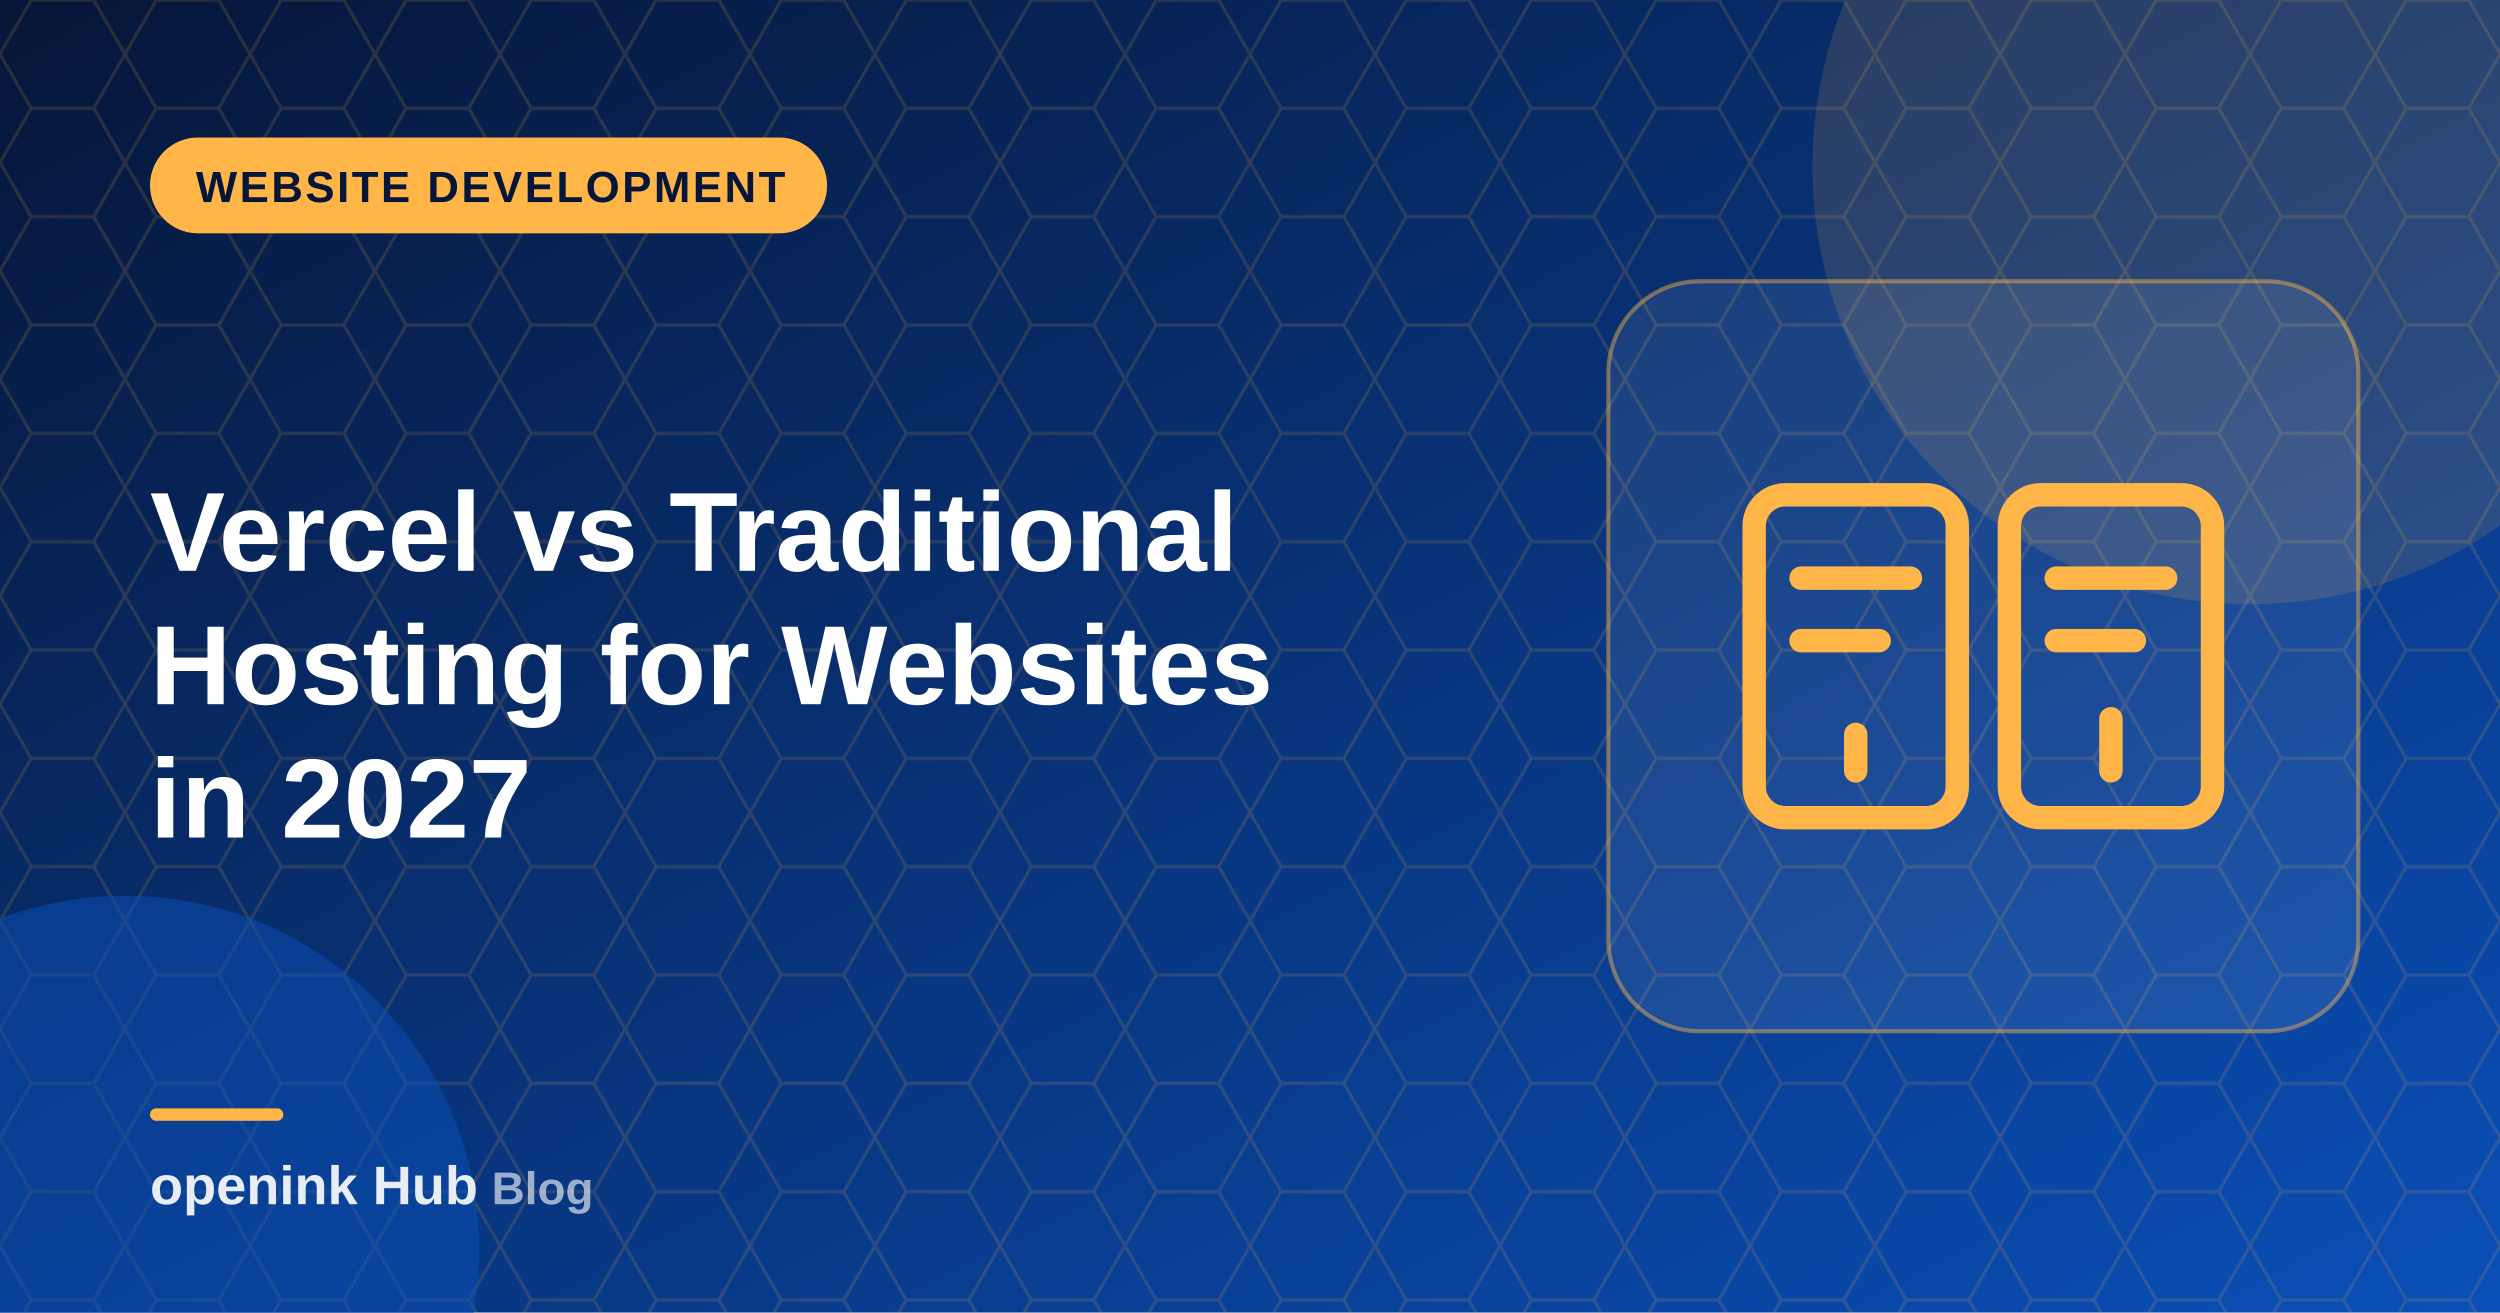
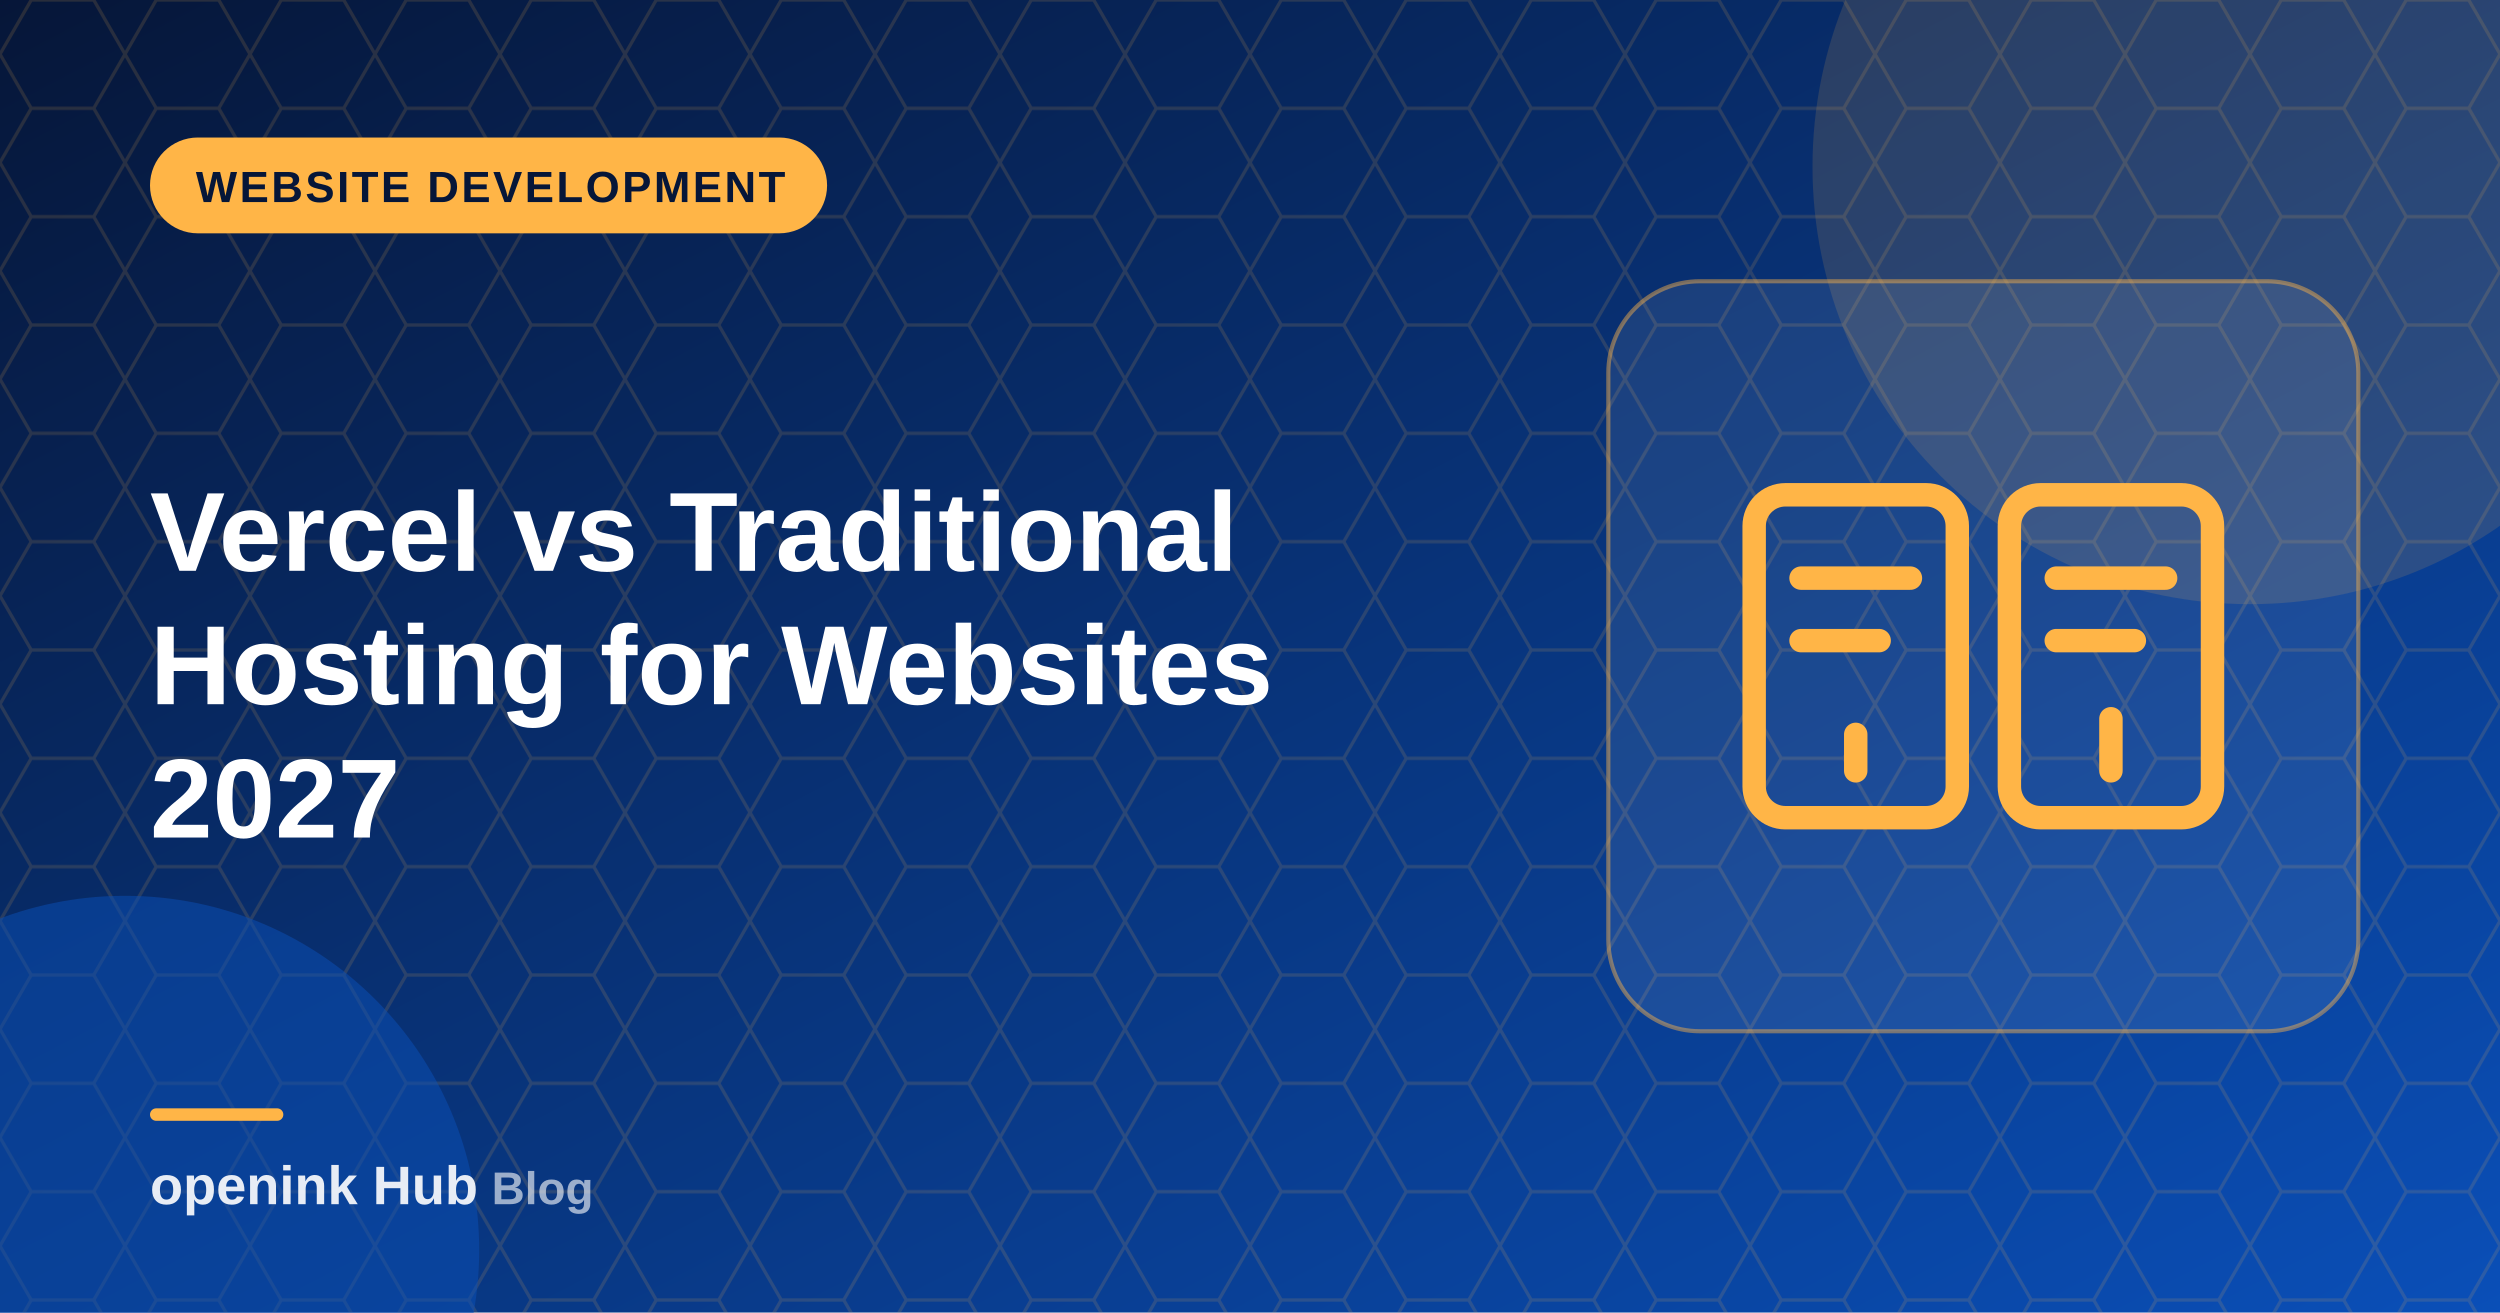
- <svg xmlns="http://www.w3.org/2000/svg" width="1200" height="630" viewBox="0 0 1200 630" role="img" aria-label="Vercel vs Traditional Hosting for Websites in 2027">
+ <svg xmlns="http://www.w3.org/2000/svg" width="1200" height="630" viewBox="0 0 1200 630" role="img" aria-label="Vercel vs Traditional Hosting for Websites 2027">
  <defs>
    <linearGradient id="g" x1="0" y1="0" x2="1" y2="1">
      <stop offset="0" stop-color="#061638" />
      <stop offset="1" stop-color="#0a4fb8" />
    </linearGradient>
    <pattern id="p" width="60" height="52" patternUnits="userSpaceOnUse">
      <path d="M15 0h30l15 26-15 26H15L0 26Z" fill="none" stroke="#ffb547" stroke-width="1.6" />
    </pattern>
    <style>.ic{fill:none;stroke:#ffb547;stroke-width:9;stroke-linecap:round;stroke-linejoin:round}.ic .f{fill:#ffb547;stroke:none}</style>
  </defs>
  <rect width="1200" height="630" fill="url(#g)" />
  <rect width="1200" height="630" fill="url(#p)" opacity=".14" />
  <circle cx="1080" cy="80" r="210" fill="#ffb547" opacity=".14" />
  <circle cx="60" cy="600" r="170" fill="#0a4fb8" opacity=".5" />
  <rect x="772" y="135" width="360" height="360" rx="44" fill="#fff" fill-opacity=".08" stroke="#ffb547" stroke-opacity=".45" stroke-width="2" />
  <g class="ic" transform="translate(827 190) scale(1.25)">
    <rect x="12" y="38" width="78" height="124" rx="12" />
    <rect x="110" y="38" width="78" height="124" rx="12" />
    <path d="M30 70h42M30 94h30M128 70h42M128 94h30M51 130v14M149 124v20" />
  </g>
  <rect x="72" y="66" width="325" height="46" rx="23" fill="#ffb547" />
  <text x="94" y="97" fill="#061638" font-family="Segoe UI,Arial,sans-serif" font-size="21" font-weight="700" letter-spacing="1.2">WEBSITE DEVELOPMENT</text>
  <text x="72" y="274" fill="#fff" font-family="Segoe UI,Arial,sans-serif" font-size="54" font-weight="800">Vercel vs Traditional</text>
  <text x="72" y="338" fill="#fff" font-family="Segoe UI,Arial,sans-serif" font-size="54" font-weight="800">Hosting for Websites</text>
-   <text x="72" y="402" fill="#fff" font-family="Segoe UI,Arial,sans-serif" font-size="54" font-weight="800">in 2027</text>
+   <text x="72" y="402" fill="#fff" font-family="Segoe UI,Arial,sans-serif" font-size="54" font-weight="800">2027</text>
  <rect x="72" y="532" width="64" height="6" rx="3" fill="#ffb547" />
  <text x="72" y="578" fill="#fff" fill-opacity=".9" font-family="Segoe UI,Arial,sans-serif" font-size="26" font-weight="700">openink Hub</text>
  <text x="236" y="578" fill="#fff" fill-opacity=".6" font-family="Segoe UI,Arial,sans-serif" font-size="22" font-weight="600">Blog</text>
</svg>
